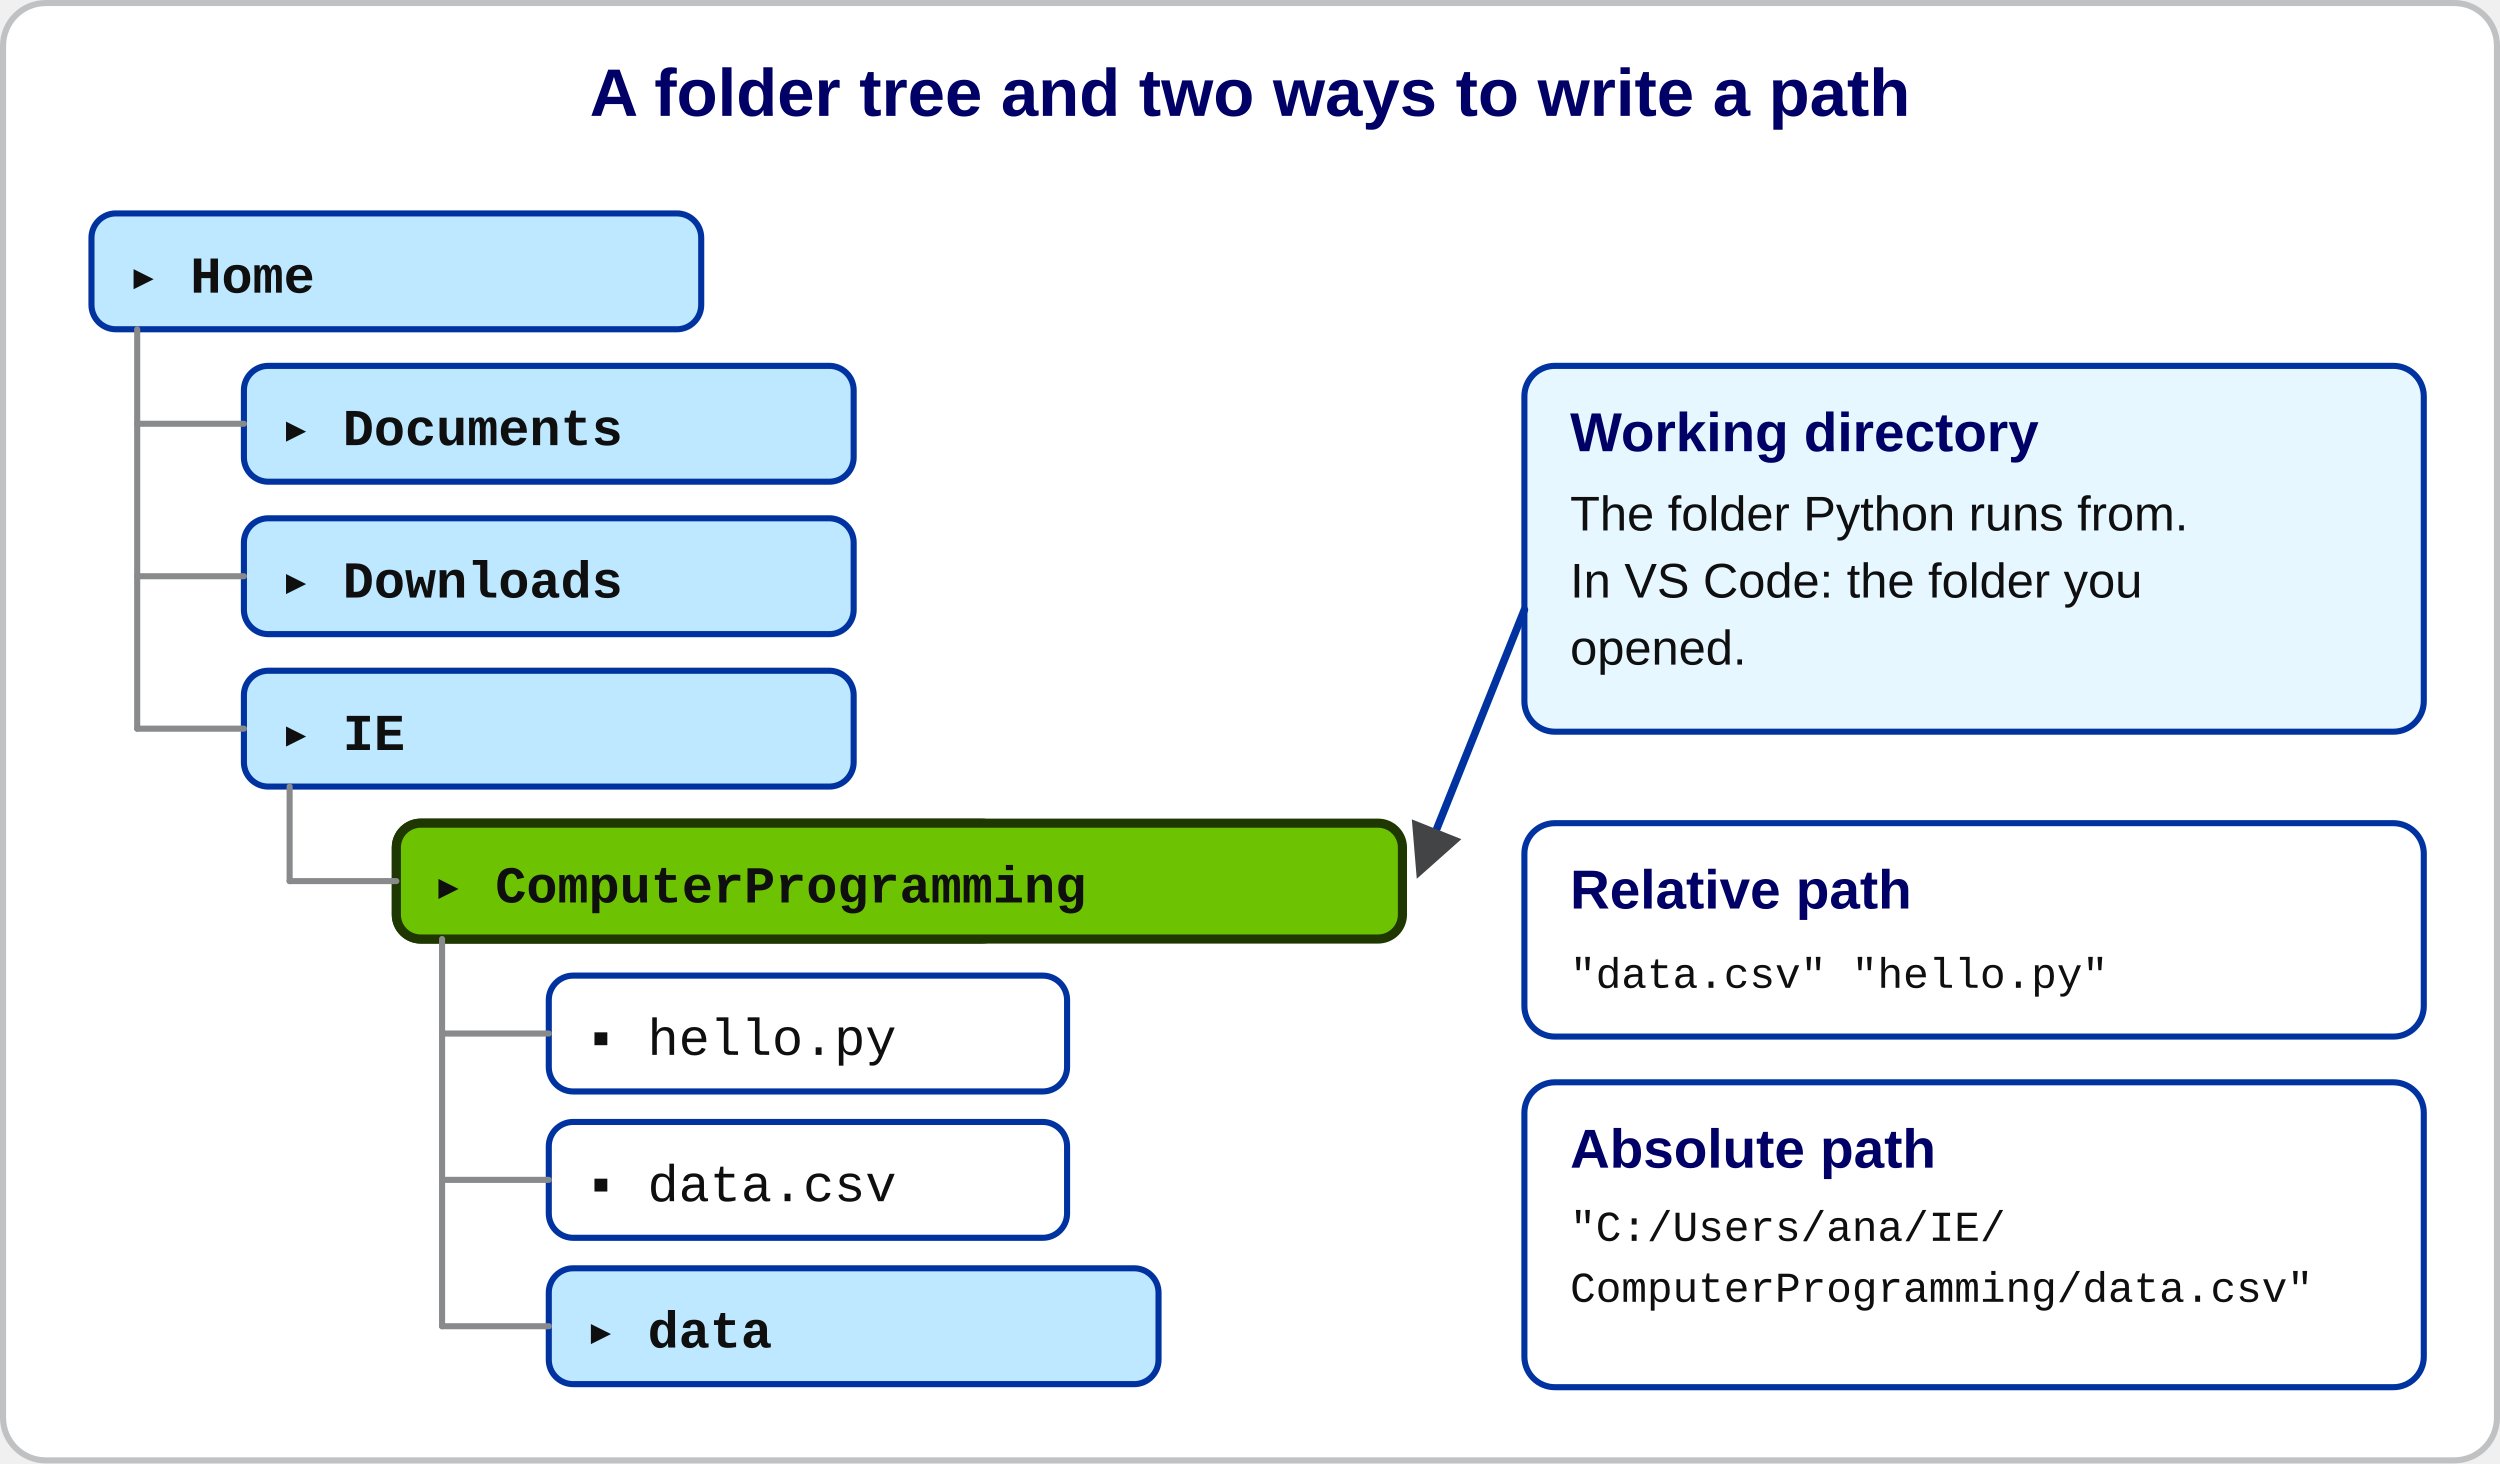
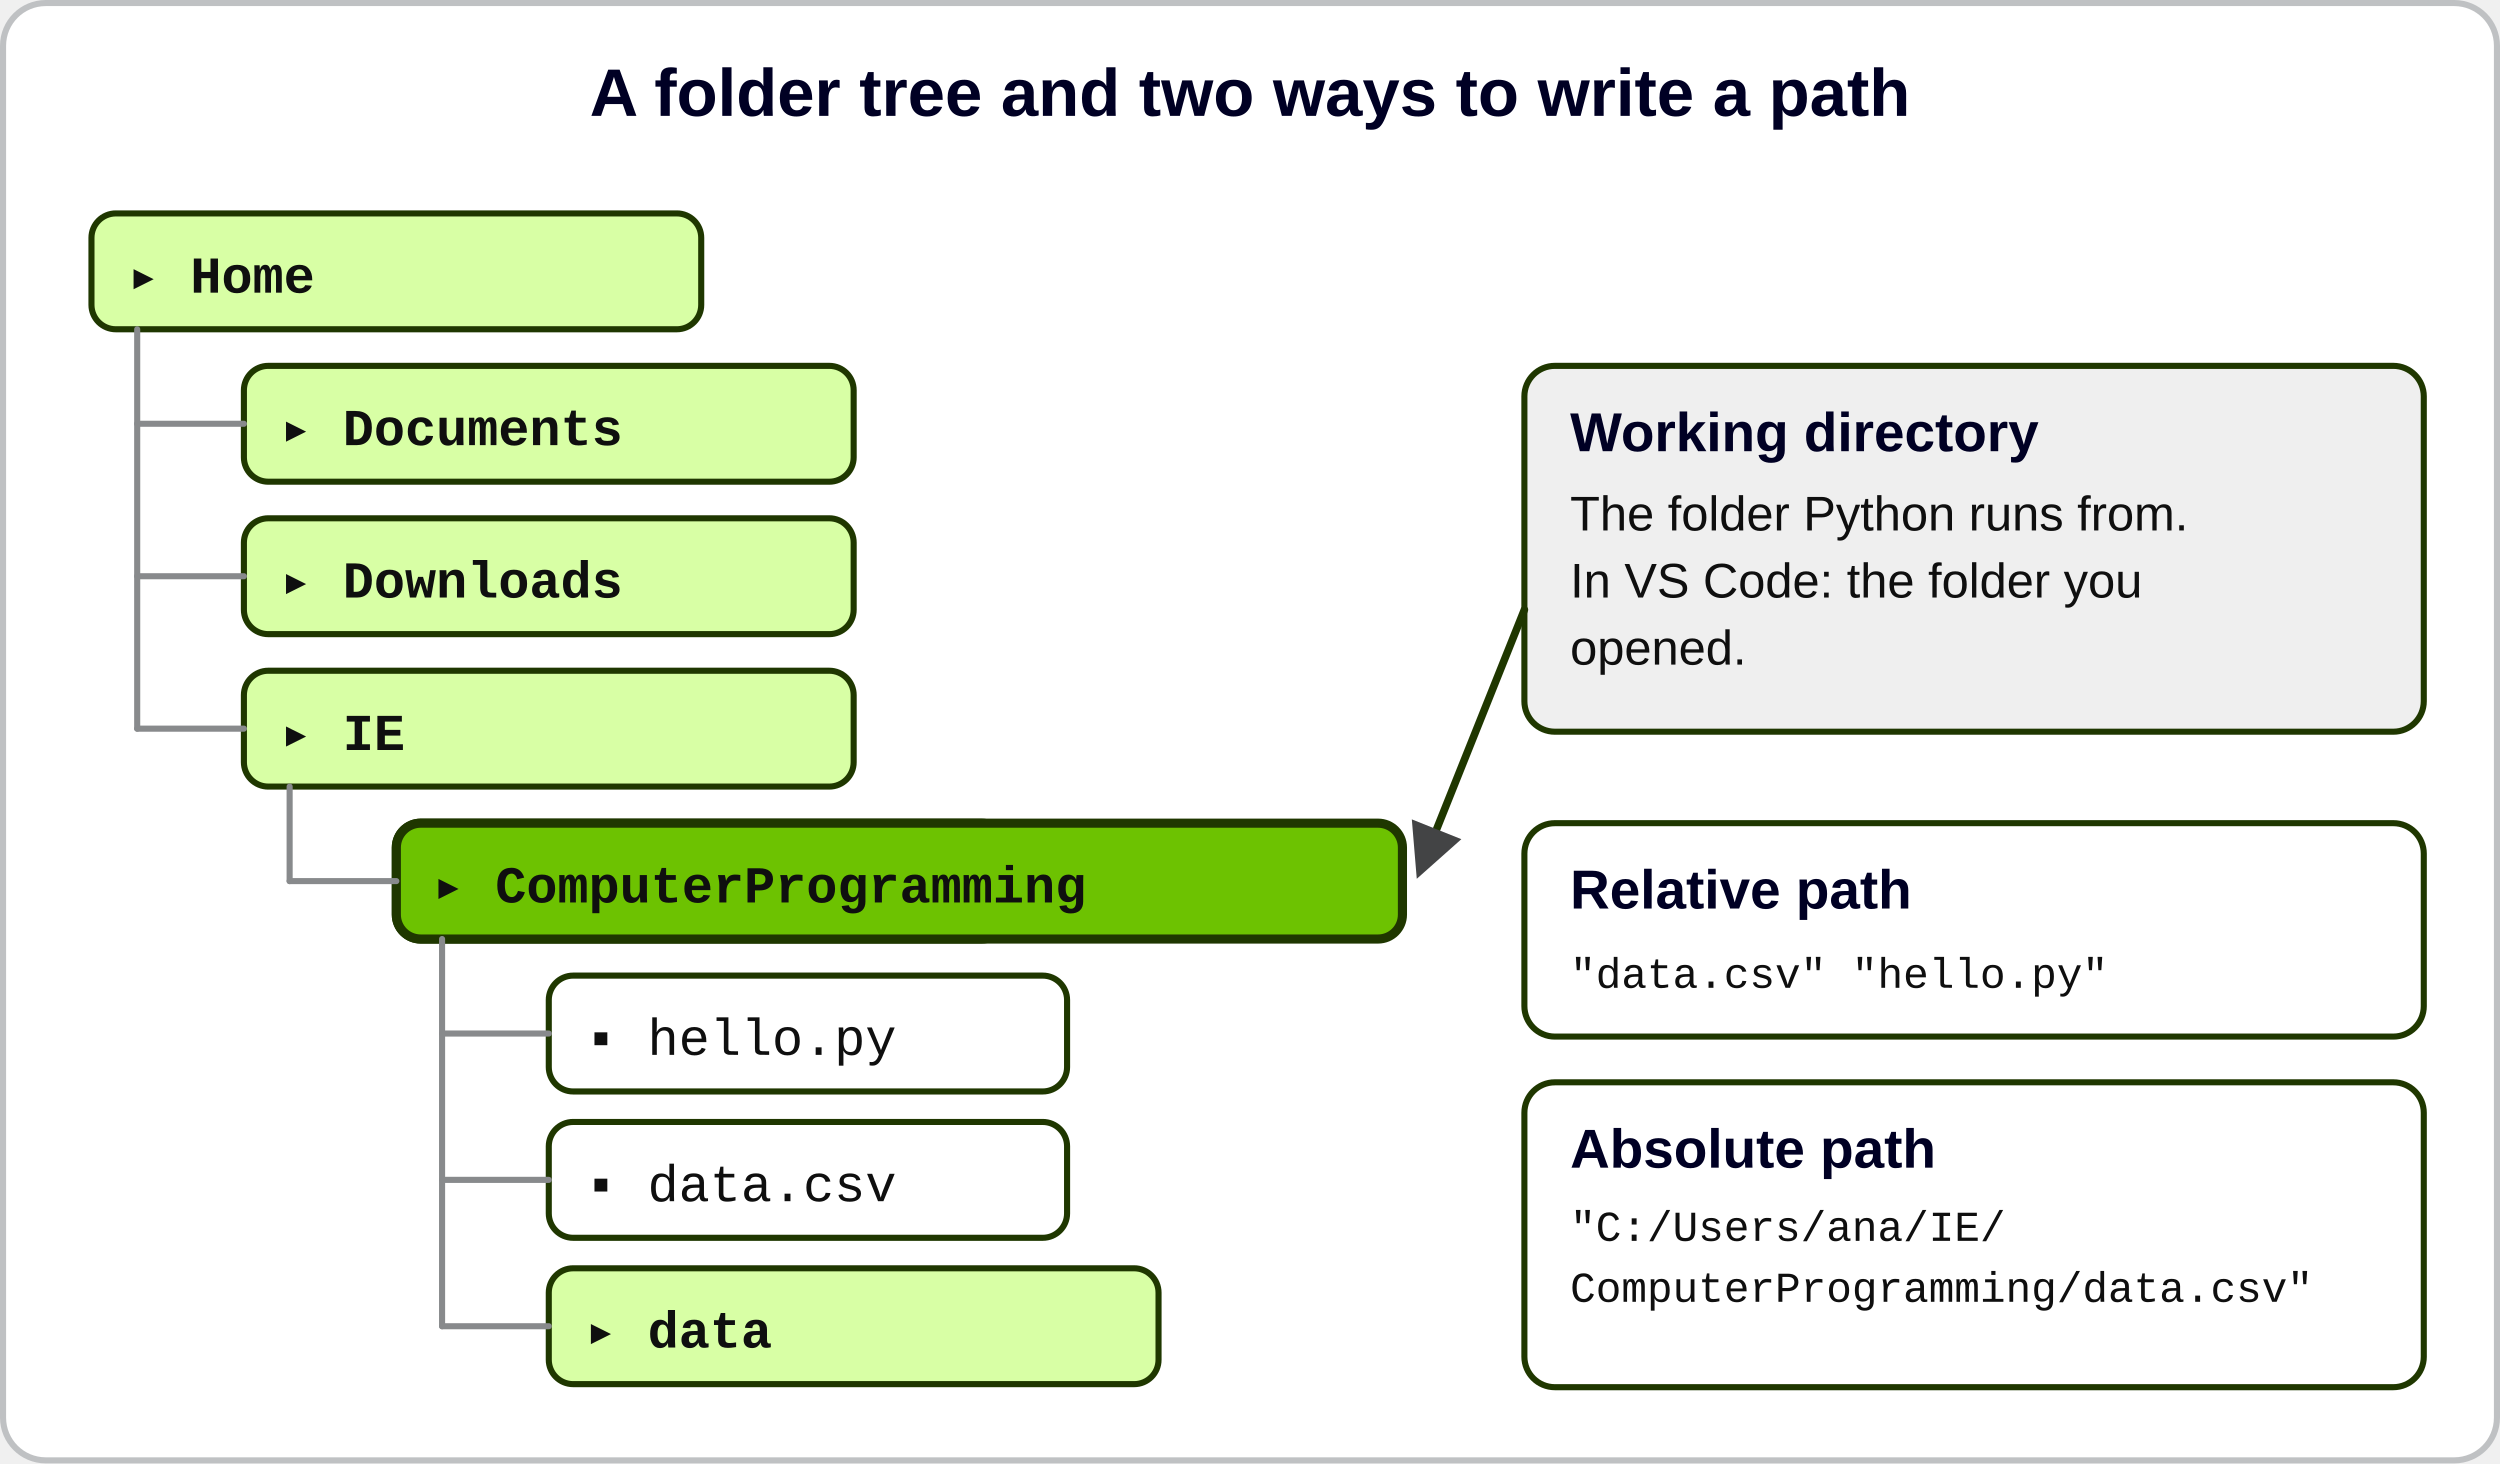
<svg xmlns="http://www.w3.org/2000/svg" viewBox="0 0 820 480" role="img" aria-labelledby="t d">
  <defs>
    <marker id="ar" viewBox="0 0 10 10" refX="8" refY="5" markerWidth="7" markerHeight="7" orient="auto-start-reverse">
      <path d="M0,0 L10,5 L0,10 z" fill="#434445" />
    </marker>
  </defs>
  <rect x="1" y="1" width="818" height="478" rx="14" fill="#FFFFFF" stroke="#BFC1C3" stroke-width="2" />
-   <text x="410" y="38" font-family="Montserrat, Arial, Helvetica, sans-serif" font-size="22" font-weight="700" fill="#000066" text-anchor="middle">A folder tree and two ways to write a path</text>
-   <rect x="30" y="70" width="200" height="38" rx="8" fill="#BDE8FF" stroke="#0032A0" stroke-width="2" />
+   <text x="410" y="38" font-family="Montserrat, Arial, Helvetica, sans-serif" font-size="22" font-weight="700" fill="#000024" text-anchor="middle">A folder tree and two ways to write a path</text>
+   <rect x="30" y="70" width="200" height="38" rx="8" fill="#d8ffa5" stroke="#1f3700" stroke-width="2" />
  <text x="42" y="96" font-family="&quot;JetBrains Mono&quot;, Consolas, &quot;Courier New&quot;, monospace" font-size="17" font-weight="600" fill="#0F0F0F" text-anchor="start">▸ Home</text>
-   <rect x="80" y="120" width="200" height="38" rx="8" fill="#BDE8FF" stroke="#0032A0" stroke-width="2" />
+   <rect x="80" y="120" width="200" height="38" rx="8" fill="#d8ffa5" stroke="#1f3700" stroke-width="2" />
  <text x="92" y="146" font-family="&quot;JetBrains Mono&quot;, Consolas, &quot;Courier New&quot;, monospace" font-size="17" font-weight="600" fill="#0F0F0F" text-anchor="start">▸ Documents</text>
-   <rect x="80" y="170" width="200" height="38" rx="8" fill="#BDE8FF" stroke="#0032A0" stroke-width="2" />
+   <rect x="80" y="170" width="200" height="38" rx="8" fill="#d8ffa5" stroke="#1f3700" stroke-width="2" />
  <text x="92" y="196" font-family="&quot;JetBrains Mono&quot;, Consolas, &quot;Courier New&quot;, monospace" font-size="17" font-weight="600" fill="#0F0F0F" text-anchor="start">▸ Downloads</text>
-   <rect x="80" y="220" width="200" height="38" rx="8" fill="#BDE8FF" stroke="#0032A0" stroke-width="2" />
+   <rect x="80" y="220" width="200" height="38" rx="8" fill="#d8ffa5" stroke="#1f3700" stroke-width="2" />
  <text x="92" y="246" font-family="&quot;JetBrains Mono&quot;, Consolas, &quot;Courier New&quot;, monospace" font-size="17" font-weight="600" fill="#0F0F0F" text-anchor="start">▸ IE</text>
  <rect x="130" y="270" width="200" height="38" rx="8" fill="#6DC201" stroke="#1F3700" stroke-width="3" />
  <text x="142" y="296" font-family="&quot;JetBrains Mono&quot;, Consolas, &quot;Courier New&quot;, monospace" font-size="17" font-weight="600" fill="#0F0F0F" text-anchor="start">▸ ComputerProgramming</text>
  <rect x="130" y="270" width="330" height="38" rx="8" fill="#6DC201" stroke="#1F3700" stroke-width="3" />
  <text x="142" y="296" font-family="&quot;JetBrains Mono&quot;, Consolas, &quot;Courier New&quot;, monospace" font-size="17" font-weight="600" fill="#0F0F0F" text-anchor="start">▸ ComputerProgramming</text>
-   <rect x="180" y="320" width="170" height="38" rx="8" fill="#FFFFFF" stroke="#0032A0" stroke-width="2" />
+   <rect x="180" y="320" width="170" height="38" rx="8" fill="#FFFFFF" stroke="#1f3700" stroke-width="2" />
  <text x="192" y="346" font-family="&quot;JetBrains Mono&quot;, Consolas, &quot;Courier New&quot;, monospace" font-size="17" font-weight="400" fill="#0F0F0F" text-anchor="start">▪ hello.py</text>
-   <rect x="180" y="368" width="170" height="38" rx="8" fill="#FFFFFF" stroke="#0032A0" stroke-width="2" />
+   <rect x="180" y="368" width="170" height="38" rx="8" fill="#FFFFFF" stroke="#1f3700" stroke-width="2" />
  <text x="192" y="394" font-family="&quot;JetBrains Mono&quot;, Consolas, &quot;Courier New&quot;, monospace" font-size="17" font-weight="400" fill="#0F0F0F" text-anchor="start">▪ data.csv</text>
-   <rect x="180" y="416" width="200" height="38" rx="8" fill="#BDE8FF" stroke="#0032A0" stroke-width="2" />
+   <rect x="180" y="416" width="200" height="38" rx="8" fill="#d8ffa5" stroke="#1f3700" stroke-width="2" />
  <text x="192" y="442" font-family="&quot;JetBrains Mono&quot;, Consolas, &quot;Courier New&quot;, monospace" font-size="17" font-weight="600" fill="#0F0F0F" text-anchor="start">▸ data</text>
  <line x1="45" y1="108" x2="45" y2="239" stroke="#888A8C" stroke-width="2" stroke-linecap="round" />
  <line x1="45" y1="139" x2="80" y2="139" stroke="#888A8C" stroke-width="2" stroke-linecap="round" />
  <line x1="45" y1="189" x2="80" y2="189" stroke="#888A8C" stroke-width="2" stroke-linecap="round" />
  <line x1="45" y1="239" x2="80" y2="239" stroke="#888A8C" stroke-width="2" stroke-linecap="round" />
  <line x1="95" y1="258" x2="95" y2="289" stroke="#888A8C" stroke-width="2" stroke-linecap="round" />
  <line x1="95" y1="289" x2="130" y2="289" stroke="#888A8C" stroke-width="2" stroke-linecap="round" />
  <line x1="145" y1="308" x2="145" y2="435" stroke="#888A8C" stroke-width="2" stroke-linecap="round" />
  <line x1="145" y1="339" x2="180" y2="339" stroke="#888A8C" stroke-width="2" stroke-linecap="round" />
  <line x1="145" y1="387" x2="180" y2="387" stroke="#888A8C" stroke-width="2" stroke-linecap="round" />
  <line x1="145" y1="435" x2="180" y2="435" stroke="#888A8C" stroke-width="2" stroke-linecap="round" />
-   <rect x="500" y="120" width="295" height="120" rx="10" fill="#E6F7FF" stroke="#0032A0" stroke-width="2" />
-   <text x="515" y="148" font-family="Montserrat, Arial, Helvetica, sans-serif" font-size="18" font-weight="700" fill="#000066" text-anchor="start">Working directory</text>
+   <rect x="500" y="120" width="295" height="120" rx="10" fill="#efefef" stroke="#1f3700" stroke-width="2" />
+   <text x="515" y="148" font-family="Montserrat, Arial, Helvetica, sans-serif" font-size="18" font-weight="700" fill="#000024" text-anchor="start">Working directory</text>
  <text x="515" y="174" font-family="Montserrat, Arial, Helvetica, sans-serif" font-size="16" font-weight="400" fill="#0F0F0F" text-anchor="start">The folder Python runs from.</text>
  <text x="515" y="196" font-family="Montserrat, Arial, Helvetica, sans-serif" font-size="16" font-weight="400" fill="#0F0F0F" text-anchor="start">In VS Code: the folder you</text>
  <text x="515" y="218" font-family="Montserrat, Arial, Helvetica, sans-serif" font-size="16" font-weight="400" fill="#0F0F0F" text-anchor="start">opened.</text>
-   <line x1="500" y1="200" x2="466" y2="285" stroke="#0032A0" stroke-width="2.5" stroke-linecap="round" marker-end="url(#ar)" />
-   <rect x="500" y="270" width="295" height="70" rx="10" fill="#FFFFFF" stroke="#0032A0" stroke-width="2" />
-   <text x="515" y="298" font-family="Montserrat, Arial, Helvetica, sans-serif" font-size="18" font-weight="700" fill="#000066" text-anchor="start">Relative path</text>
+   <line x1="500" y1="200" x2="466" y2="285" stroke="#1f3700" stroke-width="2.5" stroke-linecap="round" marker-end="url(#ar)" />
+   <rect x="500" y="270" width="295" height="70" rx="10" fill="#FFFFFF" stroke="#1f3700" stroke-width="2" />
+   <text x="515" y="298" font-family="Montserrat, Arial, Helvetica, sans-serif" font-size="18" font-weight="700" fill="#000024" text-anchor="start">Relative path</text>
  <text x="515" y="324" font-family="&quot;JetBrains Mono&quot;, Consolas, &quot;Courier New&quot;, monospace" font-size="14" font-weight="400" fill="#0F0F0F" text-anchor="start">"data.csv"   "hello.py"</text>
-   <rect x="500" y="355" width="295" height="100" rx="10" fill="#FFFFFF" stroke="#0032A0" stroke-width="2" />
-   <text x="515" y="383" font-family="Montserrat, Arial, Helvetica, sans-serif" font-size="18" font-weight="700" fill="#000066" text-anchor="start">Absolute path</text>
+   <rect x="500" y="355" width="295" height="100" rx="10" fill="#FFFFFF" stroke="#1f3700" stroke-width="2" />
+   <text x="515" y="383" font-family="Montserrat, Arial, Helvetica, sans-serif" font-size="18" font-weight="700" fill="#000024" text-anchor="start">Absolute path</text>
  <text x="515" y="407" font-family="&quot;JetBrains Mono&quot;, Consolas, &quot;Courier New&quot;, monospace" font-size="14" font-weight="400" fill="#0F0F0F" text-anchor="start">"C:/Users/ana/IE/</text>
  <text x="515" y="427" font-family="&quot;JetBrains Mono&quot;, Consolas, &quot;Courier New&quot;, monospace" font-size="14" font-weight="400" fill="#0F0F0F" text-anchor="start">  ComputerProgramming/data.csv"</text>
</svg>
